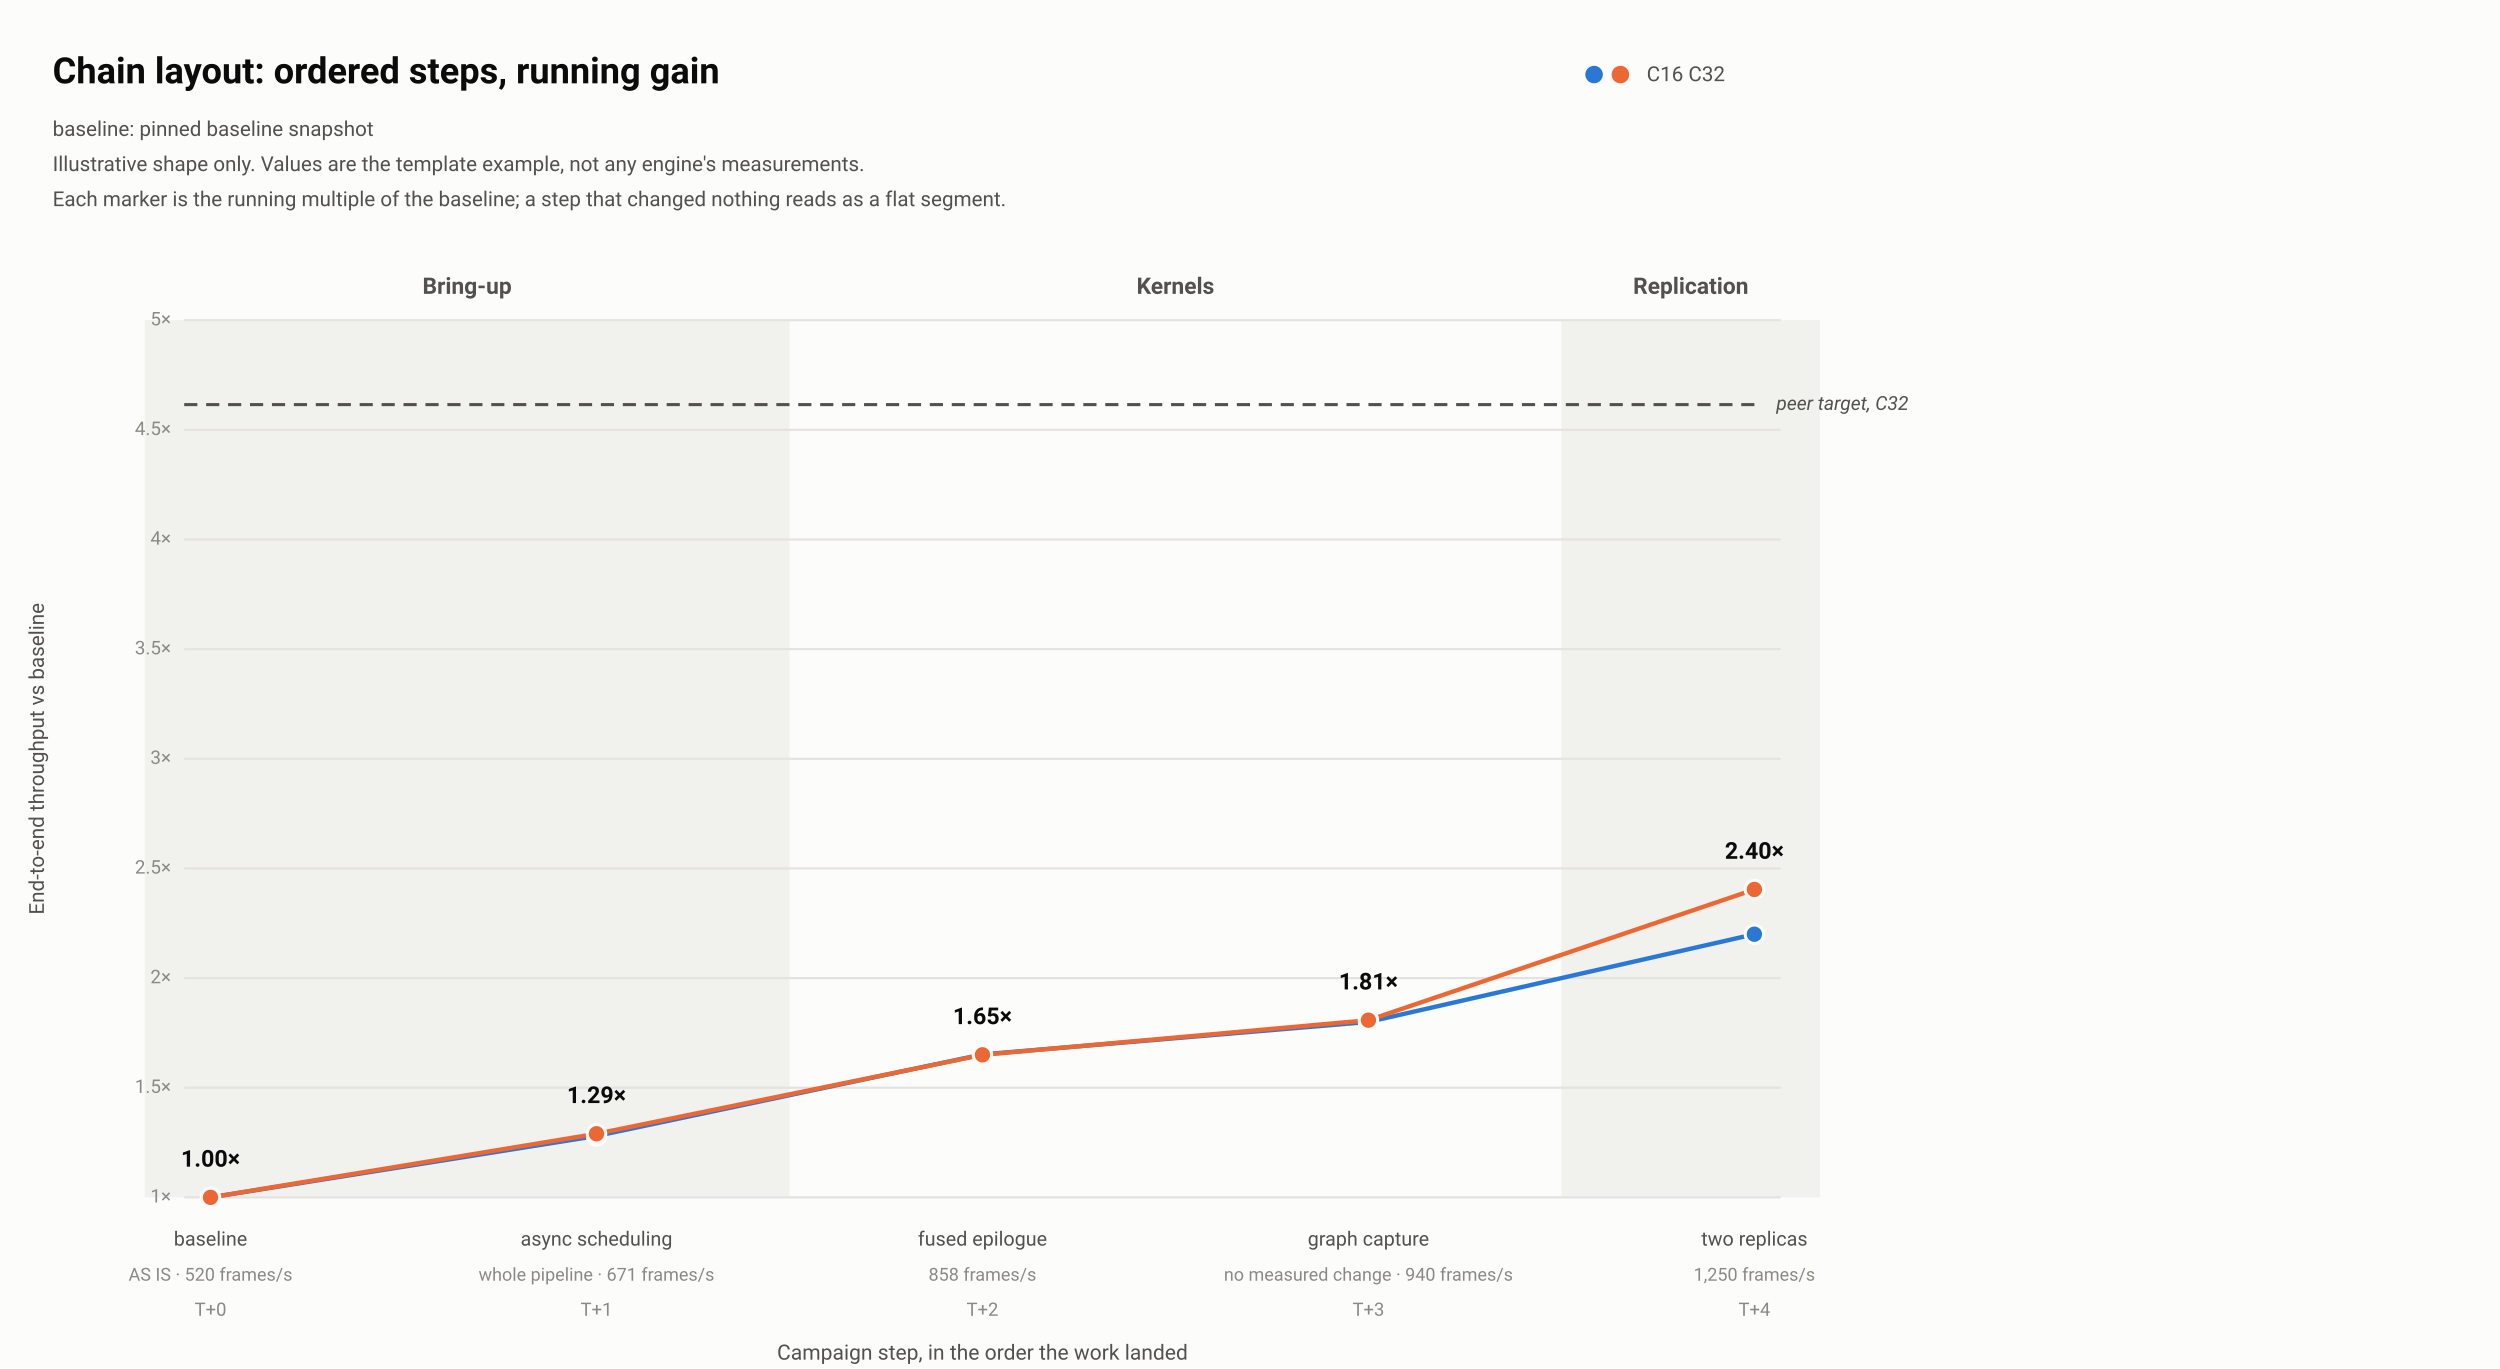
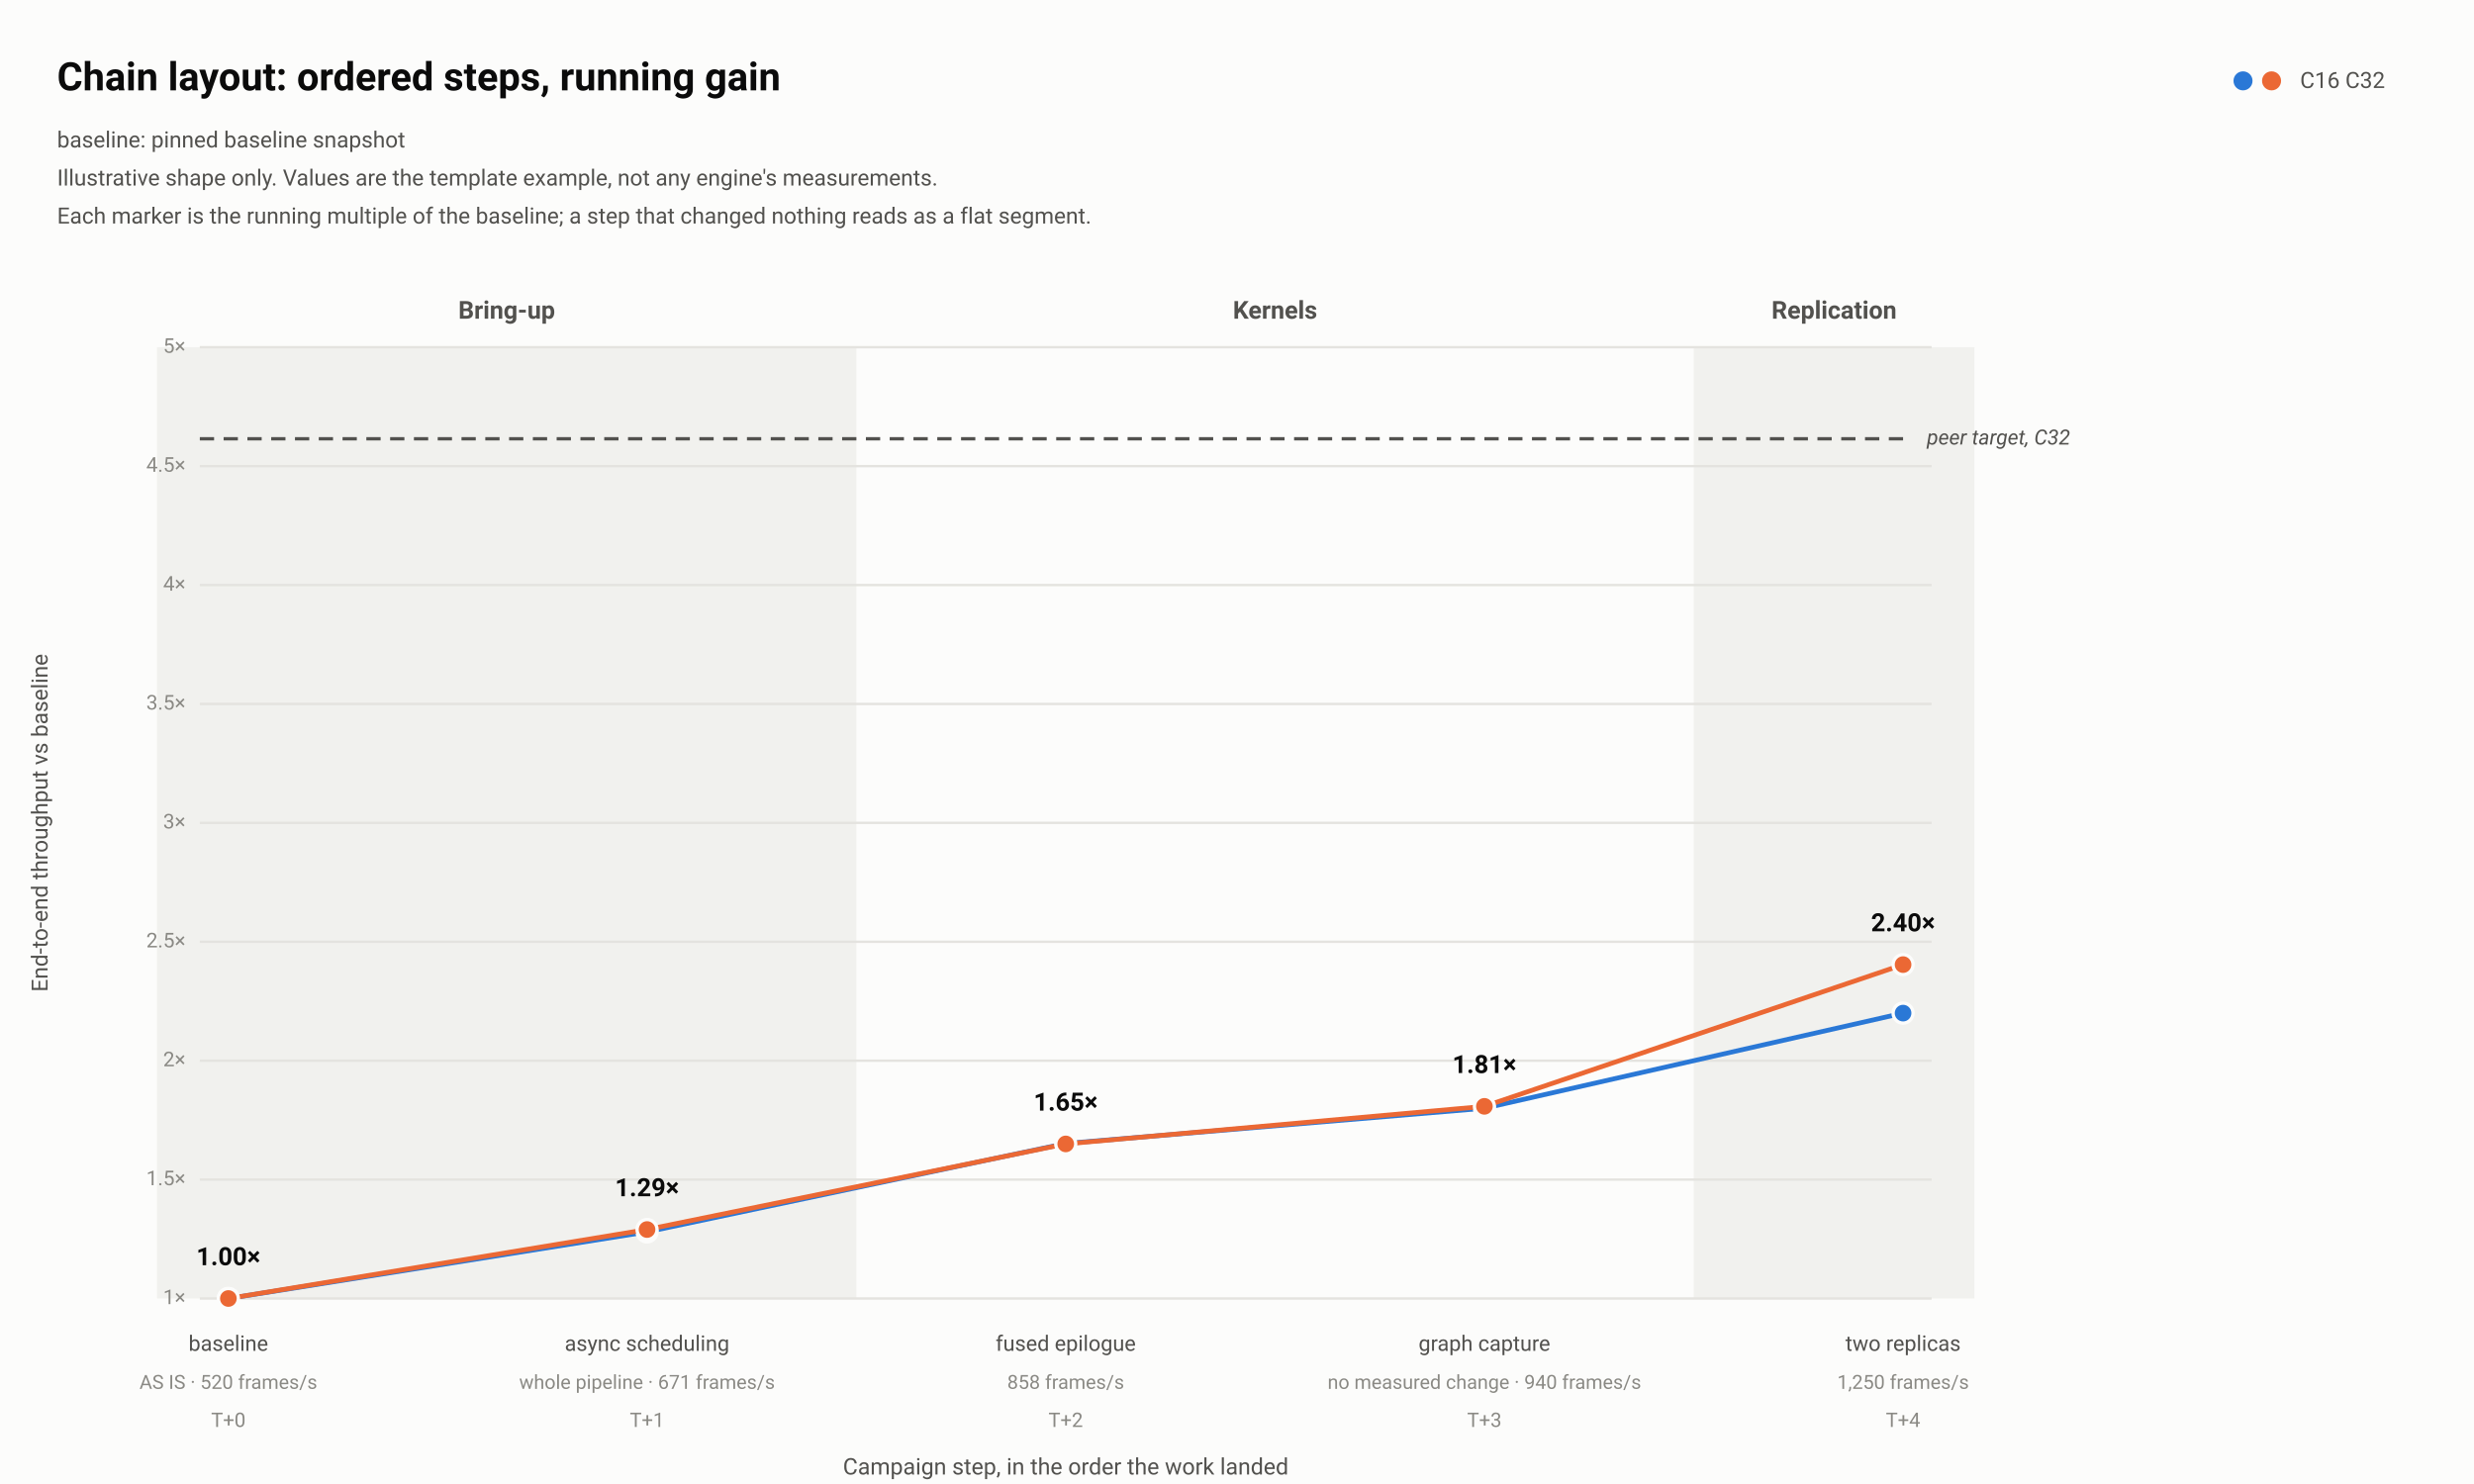
- <svg xmlns="http://www.w3.org/2000/svg" width="1140" height="624" viewBox="0 0 1140 624" role="img">
-   <rect width="1140" height="624" fill="#fcfcfb" />
+ <svg xmlns="http://www.w3.org/2000/svg" width="1040" height="624" viewBox="0 0 1040 624" role="img">
+   <rect width="1040" height="624" fill="#fcfcfb" />
  <text x="24.0" y="38.0" font-size="16.5" font-family="system-ui,-apple-system,'Segoe UI',Roboto,'Helvetica Neue',Arial,sans-serif" fill="#0b0b0b" font-weight="bold">Chain layout: ordered steps, running gain</text>
  <text x="24.0" y="62.0" font-size="9.4" font-family="system-ui,-apple-system,'Segoe UI',Roboto,'Helvetica Neue',Arial,sans-serif" fill="#52514e">baseline: pinned baseline snapshot</text>
  <text x="24.0" y="78.0" font-size="9.4" font-family="system-ui,-apple-system,'Segoe UI',Roboto,'Helvetica Neue',Arial,sans-serif" fill="#52514e">Illustrative shape only. Values are the template example, not any engine's measurements.</text>
  <text x="24.0" y="94.0" font-size="9.4" font-family="system-ui,-apple-system,'Segoe UI',Roboto,'Helvetica Neue',Arial,sans-serif" fill="#52514e">Each marker is the running multiple of the baseline; a step that changed nothing reads as a flat segment.</text>
  <rect x="66.0" y="146.0" width="294.0" height="400.0" fill="#f1f1ee" />
  <text x="213.0" y="134.0" font-size="10.4" font-family="system-ui,-apple-system,'Segoe UI',Roboto,'Helvetica Neue',Arial,sans-serif" fill="#52514e" font-weight="bold" text-anchor="middle">Bring-up</text>
  <text x="536.0" y="134.0" font-size="10.4" font-family="system-ui,-apple-system,'Segoe UI',Roboto,'Helvetica Neue',Arial,sans-serif" fill="#52514e" font-weight="bold" text-anchor="middle">Kernels</text>
  <rect x="712.0" y="146.0" width="118.0" height="400.0" fill="#f1f1ee" />
  <text x="771.0" y="134.0" font-size="10.4" font-family="system-ui,-apple-system,'Segoe UI',Roboto,'Helvetica Neue',Arial,sans-serif" fill="#52514e" font-weight="bold" text-anchor="middle">Replication</text>
-   <circle cx="726.9" cy="34.0" r="4" fill="#2a78d6" />
-   <circle cx="738.9" cy="34.0" r="4" fill="#eb6834" />
-   <text x="750.9" y="37.0" font-size="9.4" font-family="system-ui,-apple-system,'Segoe UI',Roboto,'Helvetica Neue',Arial,sans-serif" fill="#52514e">C16   C32</text>
+   <circle cx="942.9" cy="34.0" r="4" fill="#2a78d6" />
+   <circle cx="954.9" cy="34.0" r="4" fill="#eb6834" />
+   <text x="966.9" y="37.0" font-size="9.4" font-family="system-ui,-apple-system,'Segoe UI',Roboto,'Helvetica Neue',Arial,sans-serif" fill="#52514e">C16   C32</text>
  <line x1="84.0" y1="546.0" x2="812.0" y2="546.0" stroke="#e4e3df" stroke-width="1" />
  <text x="78.0" y="546.0" font-size="8.6" font-family="system-ui,-apple-system,'Segoe UI',Roboto,'Helvetica Neue',Arial,sans-serif" fill="#8a8984" text-anchor="end" dominant-baseline="middle">1×</text>
  <line x1="84.0" y1="496.0" x2="812.0" y2="496.0" stroke="#e4e3df" stroke-width="1" />
  <text x="78.0" y="496.0" font-size="8.6" font-family="system-ui,-apple-system,'Segoe UI',Roboto,'Helvetica Neue',Arial,sans-serif" fill="#8a8984" text-anchor="end" dominant-baseline="middle">1.5×</text>
  <line x1="84.0" y1="446.0" x2="812.0" y2="446.0" stroke="#e4e3df" stroke-width="1" />
  <text x="78.0" y="446.0" font-size="8.6" font-family="system-ui,-apple-system,'Segoe UI',Roboto,'Helvetica Neue',Arial,sans-serif" fill="#8a8984" text-anchor="end" dominant-baseline="middle">2×</text>
  <line x1="84.0" y1="396.0" x2="812.0" y2="396.0" stroke="#e4e3df" stroke-width="1" />
  <text x="78.0" y="396.0" font-size="8.6" font-family="system-ui,-apple-system,'Segoe UI',Roboto,'Helvetica Neue',Arial,sans-serif" fill="#8a8984" text-anchor="end" dominant-baseline="middle">2.5×</text>
  <line x1="84.0" y1="346.0" x2="812.0" y2="346.0" stroke="#e4e3df" stroke-width="1" />
  <text x="78.0" y="346.0" font-size="8.6" font-family="system-ui,-apple-system,'Segoe UI',Roboto,'Helvetica Neue',Arial,sans-serif" fill="#8a8984" text-anchor="end" dominant-baseline="middle">3×</text>
  <line x1="84.0" y1="296.0" x2="812.0" y2="296.0" stroke="#e4e3df" stroke-width="1" />
  <text x="78.0" y="296.0" font-size="8.6" font-family="system-ui,-apple-system,'Segoe UI',Roboto,'Helvetica Neue',Arial,sans-serif" fill="#8a8984" text-anchor="end" dominant-baseline="middle">3.5×</text>
  <line x1="84.0" y1="246.0" x2="812.0" y2="246.0" stroke="#e4e3df" stroke-width="1" />
  <text x="78.0" y="246.0" font-size="8.6" font-family="system-ui,-apple-system,'Segoe UI',Roboto,'Helvetica Neue',Arial,sans-serif" fill="#8a8984" text-anchor="end" dominant-baseline="middle">4×</text>
  <line x1="84.0" y1="196.0" x2="812.0" y2="196.0" stroke="#e4e3df" stroke-width="1" />
  <text x="78.0" y="196.0" font-size="8.6" font-family="system-ui,-apple-system,'Segoe UI',Roboto,'Helvetica Neue',Arial,sans-serif" fill="#8a8984" text-anchor="end" dominant-baseline="middle">4.5×</text>
  <line x1="84.0" y1="146.0" x2="812.0" y2="146.0" stroke="#e4e3df" stroke-width="1" />
  <text x="78.0" y="146.0" font-size="8.6" font-family="system-ui,-apple-system,'Segoe UI',Roboto,'Helvetica Neue',Arial,sans-serif" fill="#8a8984" text-anchor="end" dominant-baseline="middle">5×</text>
  <polyline points="96.0,546.0 272.0,518.0 448.0,480.8 624.0,466.0 800.0,426.0" fill="none" stroke="#2a78d6" stroke-width="2" stroke-linejoin="round" stroke-linecap="round" />
  <circle cx="96.0" cy="546.0" r="4.2" fill="#2a78d6" stroke="#fcfcfb" stroke-width="1.4" />
  <circle cx="272.0" cy="518.0" r="4.2" fill="#2a78d6" stroke="#fcfcfb" stroke-width="1.4" />
  <circle cx="448.0" cy="480.8" r="4.2" fill="#2a78d6" stroke="#fcfcfb" stroke-width="1.4" />
  <circle cx="624.0" cy="466.0" r="4.2" fill="#2a78d6" stroke="#fcfcfb" stroke-width="1.4" />
  <circle cx="800.0" cy="426.0" r="4.2" fill="#2a78d6" stroke="#fcfcfb" stroke-width="1.4" />
  <polyline points="96.0,546.0 272.0,517.0 448.0,481.0 624.0,465.2 800.0,405.6" fill="none" stroke="#eb6834" stroke-width="2" stroke-linejoin="round" stroke-linecap="round" />
  <circle cx="96.0" cy="546.0" r="4.2" fill="#eb6834" stroke="#fcfcfb" stroke-width="1.4" />
  <circle cx="272.0" cy="517.0" r="4.2" fill="#eb6834" stroke="#fcfcfb" stroke-width="1.4" />
  <circle cx="448.0" cy="481.0" r="4.2" fill="#eb6834" stroke="#fcfcfb" stroke-width="1.4" />
  <circle cx="624.0" cy="465.2" r="4.2" fill="#eb6834" stroke="#fcfcfb" stroke-width="1.4" />
  <circle cx="800.0" cy="405.6" r="4.2" fill="#eb6834" stroke="#fcfcfb" stroke-width="1.4" />
  <line x1="84.0" y1="184.5" x2="800.0" y2="184.5" stroke="#52514e" stroke-width="1.4" stroke-dasharray="6 4" />
  <text x="810.0" y="184.5" font-size="8.8" font-family="system-ui,-apple-system,'Segoe UI',Roboto,'Helvetica Neue',Arial,sans-serif" fill="#52514e" font-style="italic" dominant-baseline="middle">peer target, C32</text>
  <text x="96.0" y="532.0" font-size="10.6" font-family="system-ui,-apple-system,'Segoe UI',Roboto,'Helvetica Neue',Arial,sans-serif" fill="#0b0b0b" font-weight="bold" text-anchor="middle">1.00×</text>
  <text x="96.0" y="568.0" font-size="9.0" font-family="system-ui,-apple-system,'Segoe UI',Roboto,'Helvetica Neue',Arial,sans-serif" fill="#52514e" text-anchor="middle">baseline</text>
  <text x="96.0" y="584.0" font-size="8.2" font-family="system-ui,-apple-system,'Segoe UI',Roboto,'Helvetica Neue',Arial,sans-serif" fill="#8a8984" text-anchor="middle">AS IS · 520 frames/s</text>
  <text x="96.0" y="600.0" font-size="8.4" font-family="system-ui,-apple-system,'Segoe UI',Roboto,'Helvetica Neue',Arial,sans-serif" fill="#8a8984" text-anchor="middle">T+0</text>
  <text x="272.0" y="503.0" font-size="10.6" font-family="system-ui,-apple-system,'Segoe UI',Roboto,'Helvetica Neue',Arial,sans-serif" fill="#0b0b0b" font-weight="bold" text-anchor="middle">1.29×</text>
  <text x="272.0" y="568.0" font-size="9.0" font-family="system-ui,-apple-system,'Segoe UI',Roboto,'Helvetica Neue',Arial,sans-serif" fill="#52514e" text-anchor="middle">async scheduling</text>
  <text x="272.0" y="584.0" font-size="8.2" font-family="system-ui,-apple-system,'Segoe UI',Roboto,'Helvetica Neue',Arial,sans-serif" fill="#8a8984" text-anchor="middle">whole pipeline · 671 frames/s</text>
  <text x="272.0" y="600.0" font-size="8.4" font-family="system-ui,-apple-system,'Segoe UI',Roboto,'Helvetica Neue',Arial,sans-serif" fill="#8a8984" text-anchor="middle">T+1</text>
  <text x="448.0" y="467.0" font-size="10.6" font-family="system-ui,-apple-system,'Segoe UI',Roboto,'Helvetica Neue',Arial,sans-serif" fill="#0b0b0b" font-weight="bold" text-anchor="middle">1.65×</text>
  <text x="448.0" y="568.0" font-size="9.0" font-family="system-ui,-apple-system,'Segoe UI',Roboto,'Helvetica Neue',Arial,sans-serif" fill="#52514e" text-anchor="middle">fused epilogue</text>
  <text x="448.0" y="584.0" font-size="8.2" font-family="system-ui,-apple-system,'Segoe UI',Roboto,'Helvetica Neue',Arial,sans-serif" fill="#8a8984" text-anchor="middle">858 frames/s</text>
  <text x="448.0" y="600.0" font-size="8.4" font-family="system-ui,-apple-system,'Segoe UI',Roboto,'Helvetica Neue',Arial,sans-serif" fill="#8a8984" text-anchor="middle">T+2</text>
  <text x="624.0" y="451.2" font-size="10.6" font-family="system-ui,-apple-system,'Segoe UI',Roboto,'Helvetica Neue',Arial,sans-serif" fill="#0b0b0b" font-weight="bold" text-anchor="middle">1.81×</text>
  <text x="624.0" y="568.0" font-size="9.0" font-family="system-ui,-apple-system,'Segoe UI',Roboto,'Helvetica Neue',Arial,sans-serif" fill="#52514e" text-anchor="middle">graph capture</text>
  <text x="624.0" y="584.0" font-size="8.2" font-family="system-ui,-apple-system,'Segoe UI',Roboto,'Helvetica Neue',Arial,sans-serif" fill="#8a8984" text-anchor="middle">no measured change · 940 frames/s</text>
  <text x="624.0" y="600.0" font-size="8.4" font-family="system-ui,-apple-system,'Segoe UI',Roboto,'Helvetica Neue',Arial,sans-serif" fill="#8a8984" text-anchor="middle">T+3</text>
  <text x="800.0" y="391.6" font-size="10.6" font-family="system-ui,-apple-system,'Segoe UI',Roboto,'Helvetica Neue',Arial,sans-serif" fill="#0b0b0b" font-weight="bold" text-anchor="middle">2.40×</text>
  <text x="800.0" y="568.0" font-size="9.0" font-family="system-ui,-apple-system,'Segoe UI',Roboto,'Helvetica Neue',Arial,sans-serif" fill="#52514e" text-anchor="middle">two replicas</text>
  <text x="800.0" y="584.0" font-size="8.2" font-family="system-ui,-apple-system,'Segoe UI',Roboto,'Helvetica Neue',Arial,sans-serif" fill="#8a8984" text-anchor="middle">1,250 frames/s</text>
  <text x="800.0" y="600.0" font-size="8.4" font-family="system-ui,-apple-system,'Segoe UI',Roboto,'Helvetica Neue',Arial,sans-serif" fill="#8a8984" text-anchor="middle">T+4</text>
  <text x="448.0" y="620.0" font-size="9.6" font-family="system-ui,-apple-system,'Segoe UI',Roboto,'Helvetica Neue',Arial,sans-serif" fill="#52514e" text-anchor="middle">Campaign step, in the order the work landed</text>
  <text x="20.0" y="346.0" font-size="9.4" font-family="system-ui,-apple-system,'Segoe UI',Roboto,'Helvetica Neue',Arial,sans-serif" fill="#52514e" text-anchor="middle" transform="rotate(-90 20.0 346.0)">End-to-end throughput vs baseline</text>
</svg>
